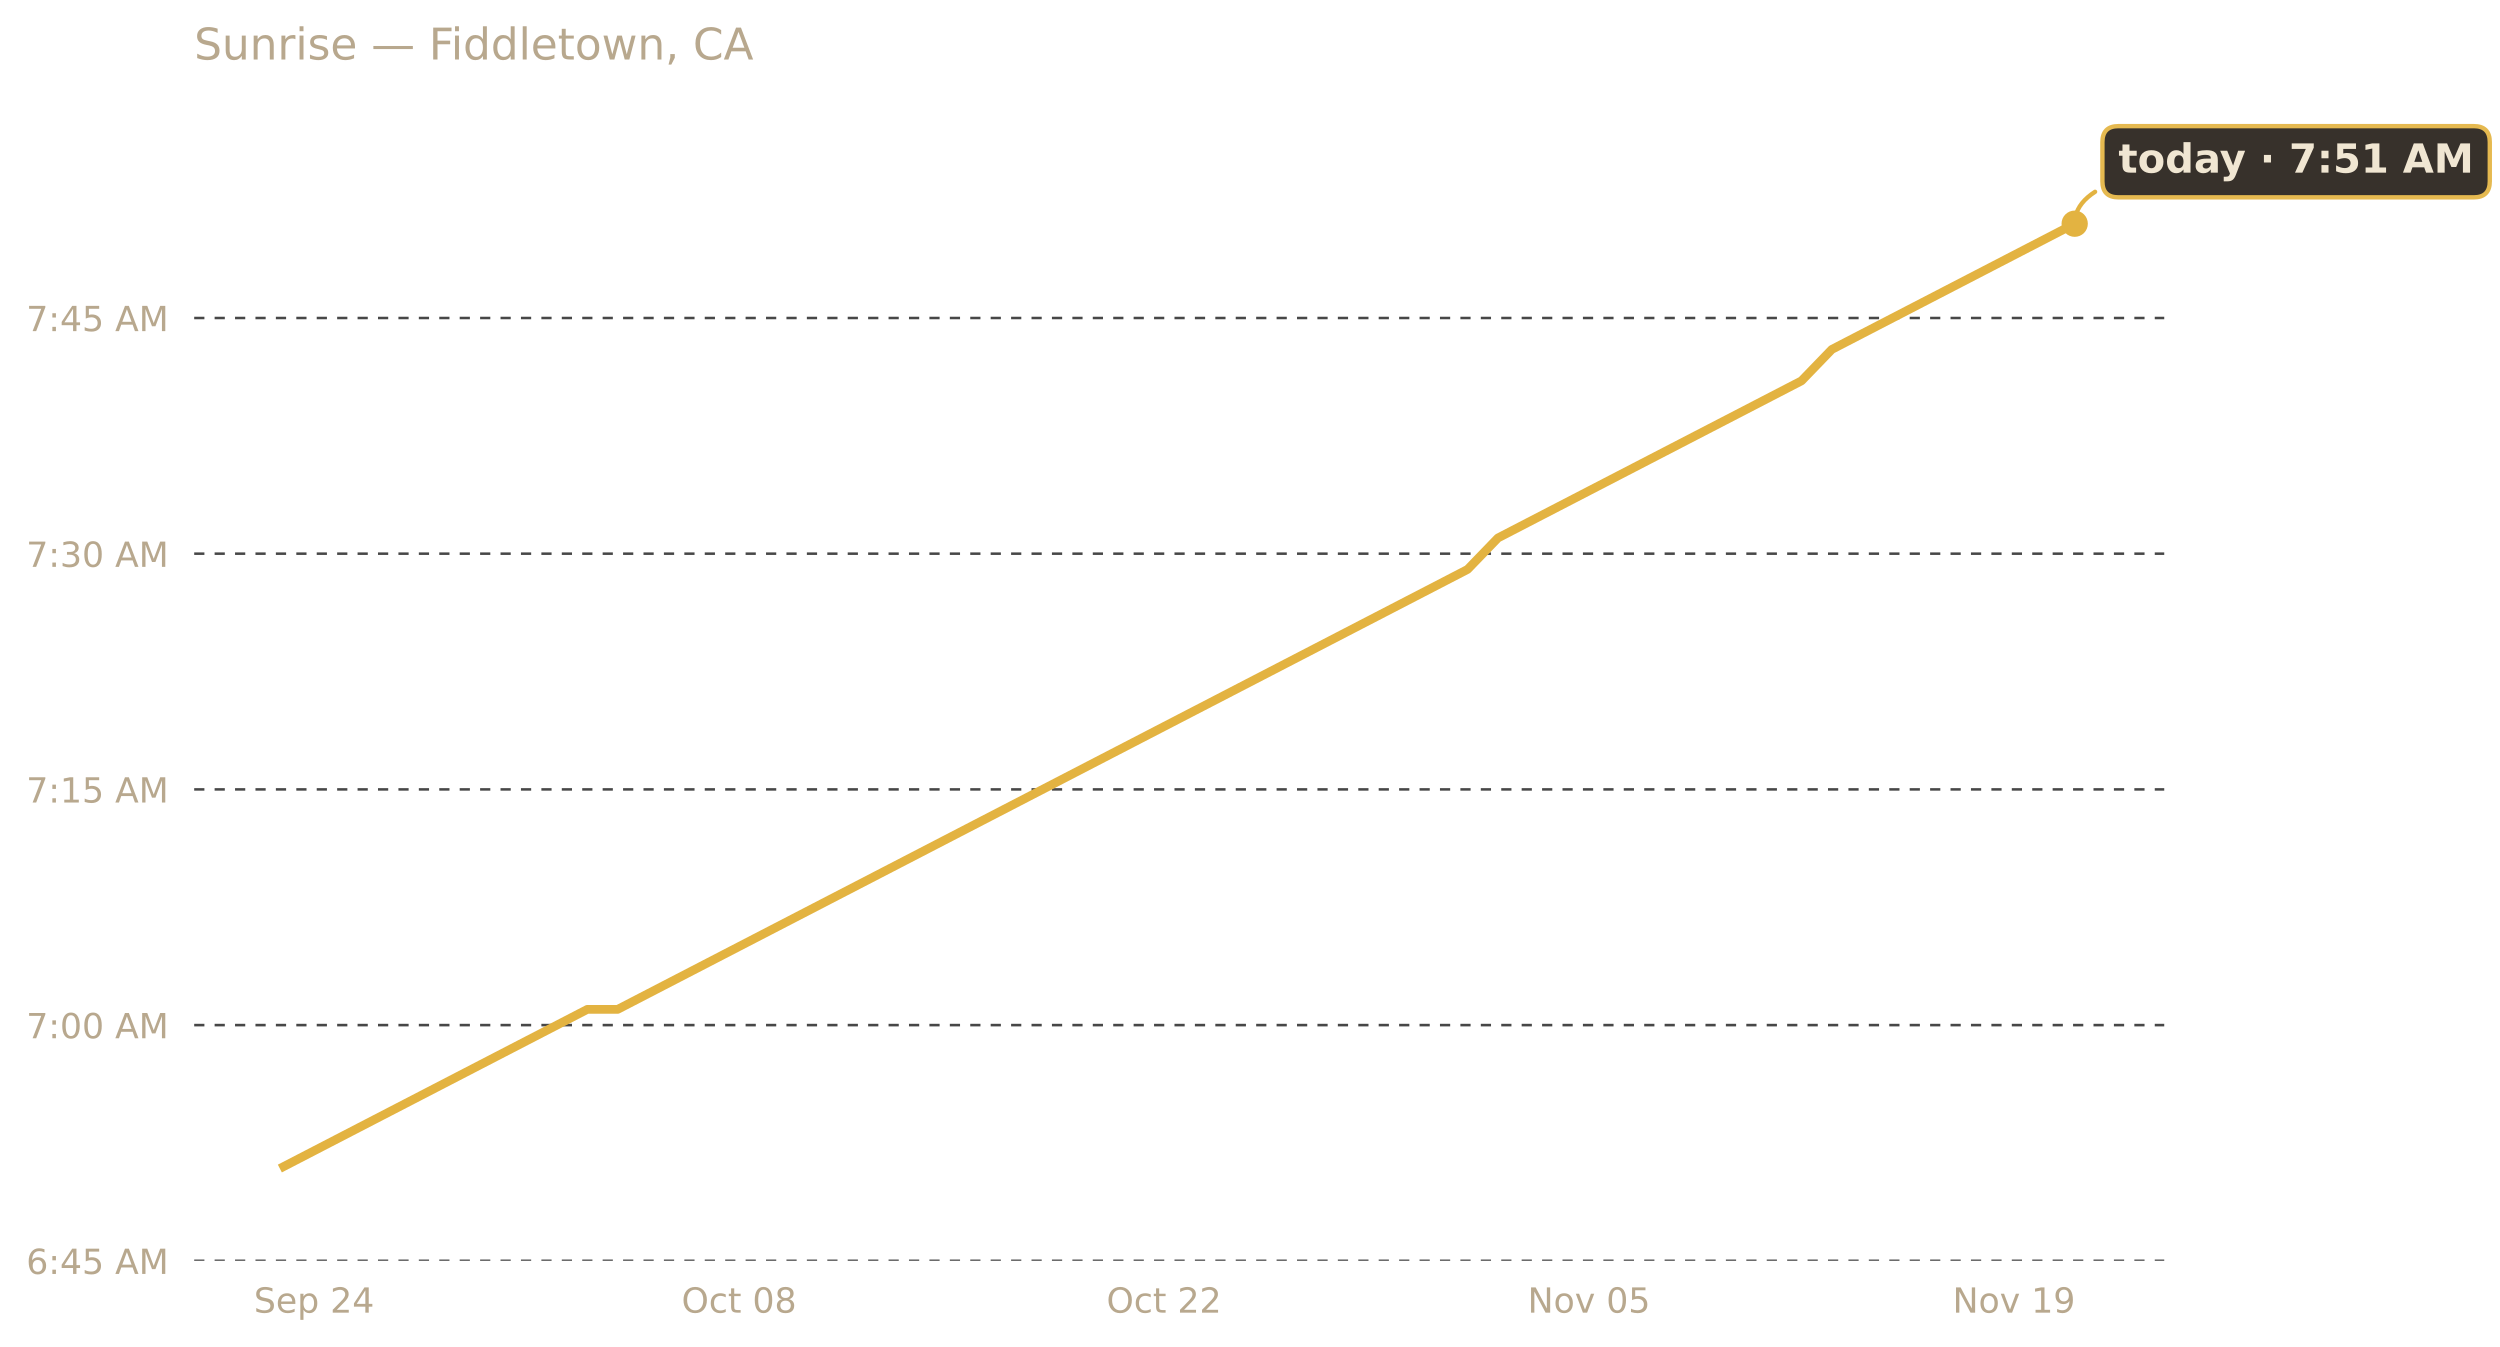
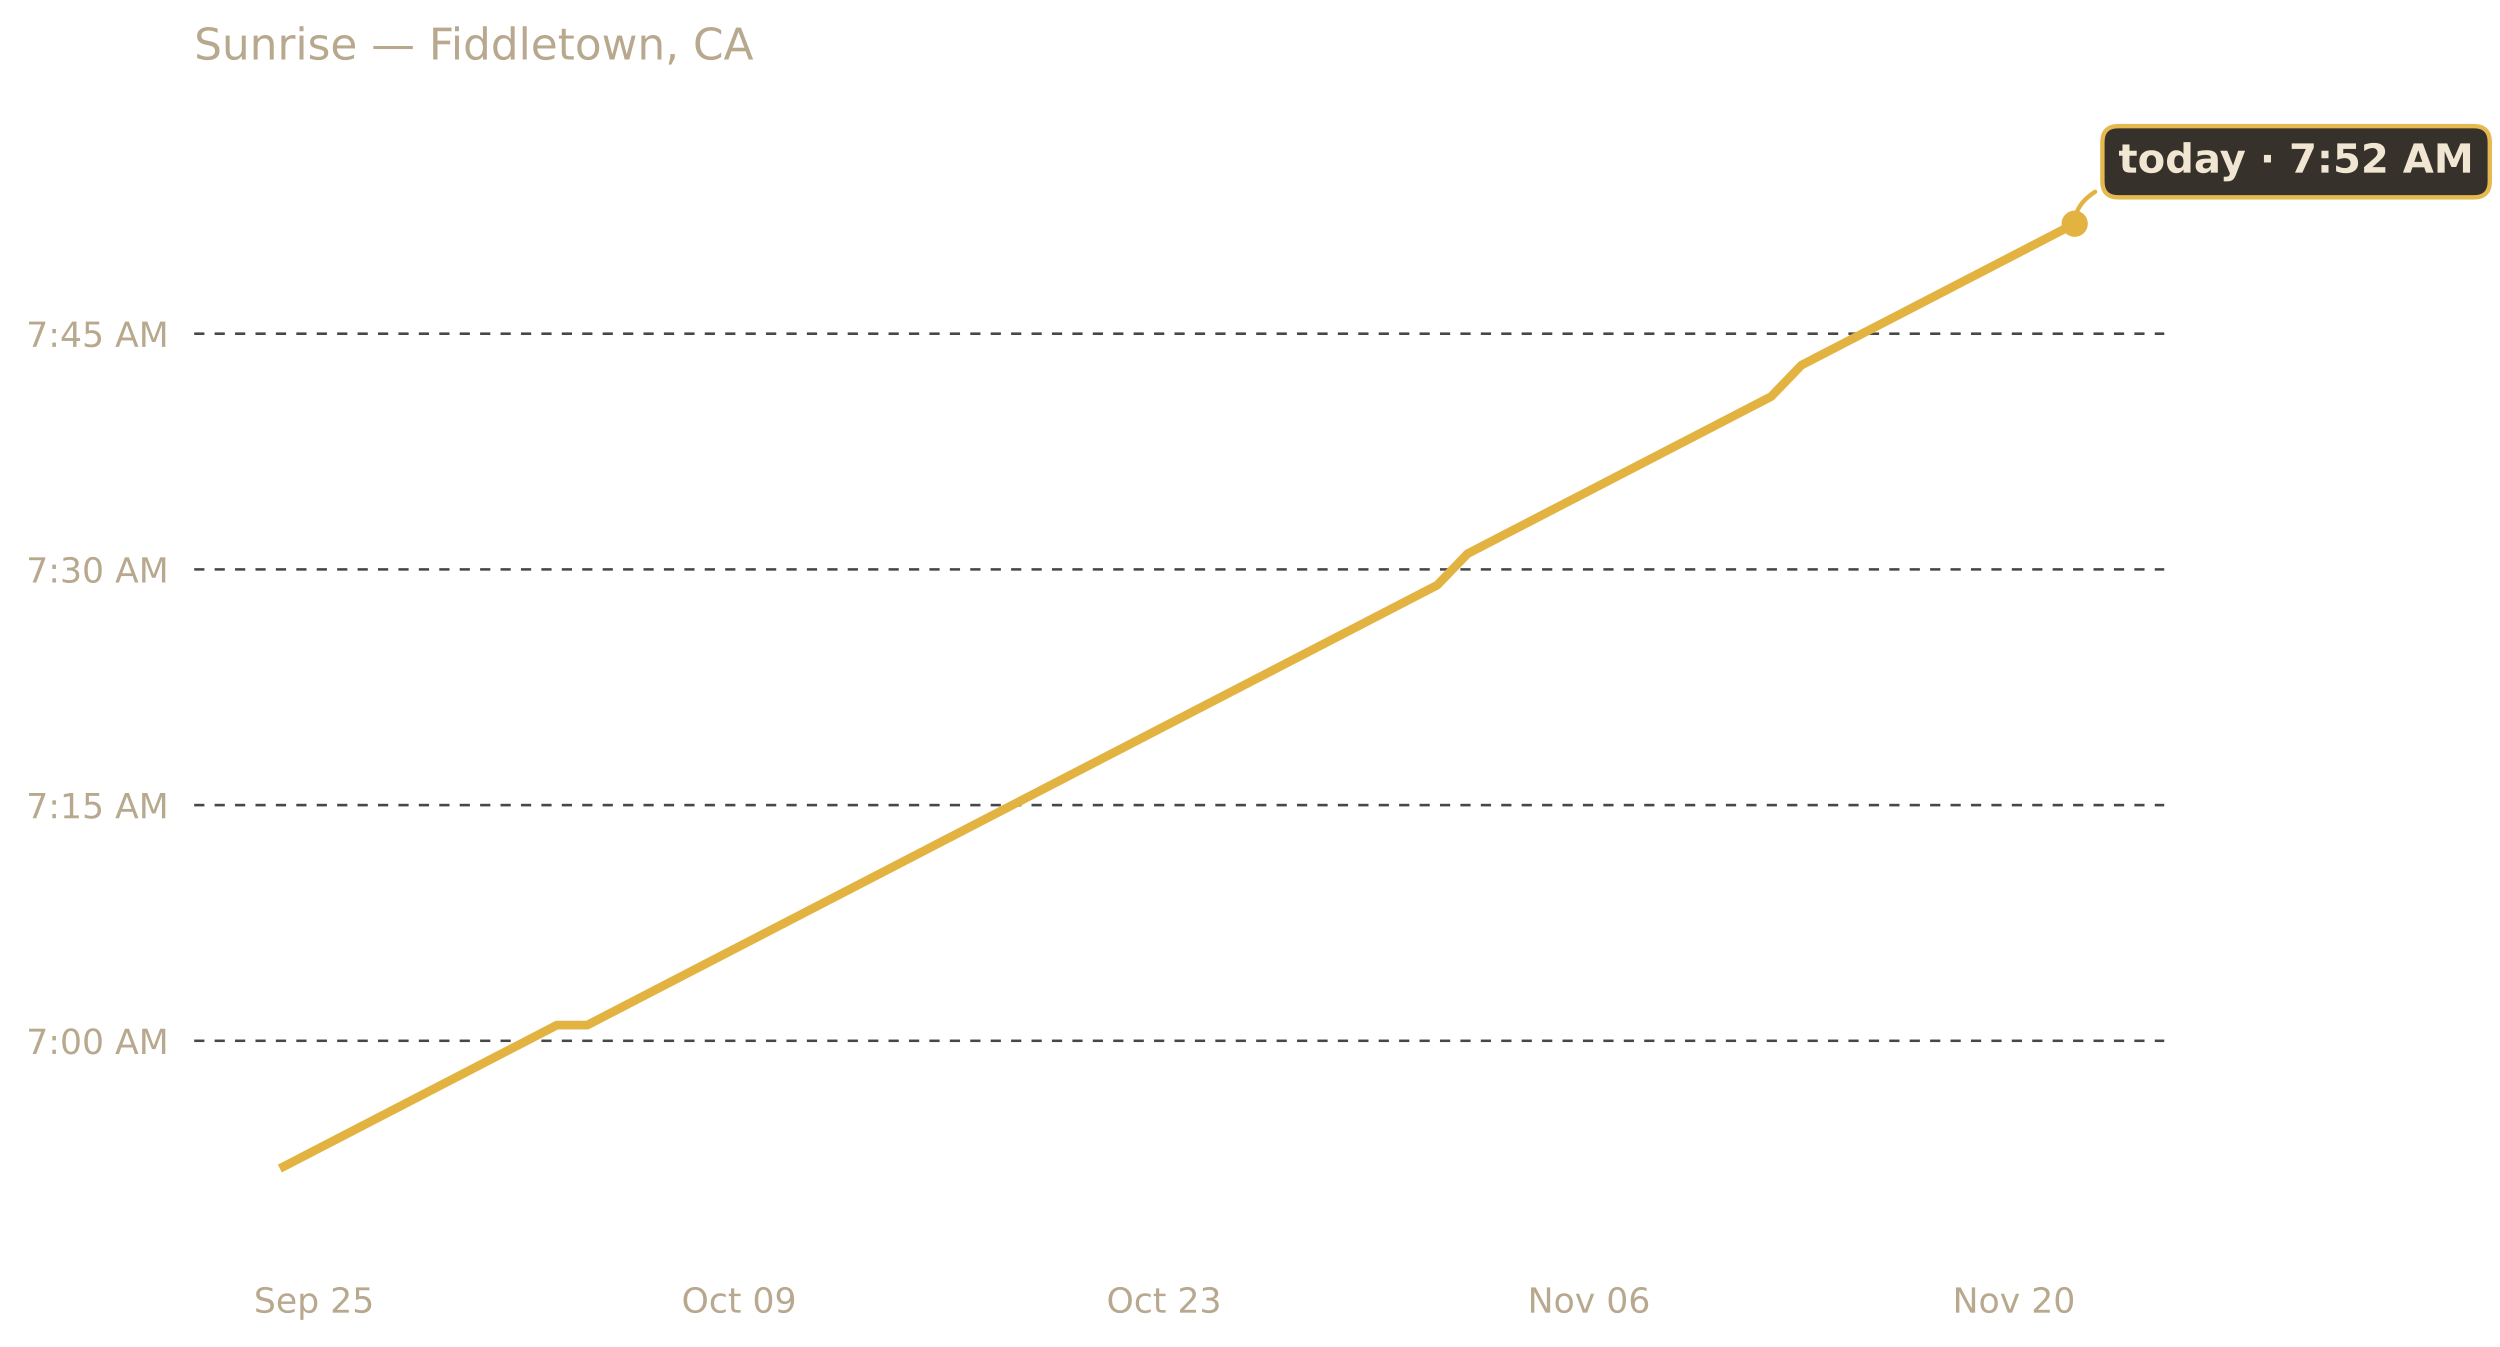
<svg xmlns="http://www.w3.org/2000/svg" xmlns:xlink="http://www.w3.org/1999/xlink" width="685.516pt" height="369.112pt" viewBox="0 0 685.516 369.112" version="1.1">
  <defs>
    <style type="text/css">*{stroke-linejoin: round; stroke-linecap: butt}</style>
  </defs>
  <g id="figure_1">
    <g id="patch_1">
      <path d="M 0 369.112  L 685.516 369.112  L 685.516 0  L 0 0  L 0 369.112  z " style="fill: none; opacity: 0" />
    </g>
    <g id="axes_1">
      <g id="patch_2">
        <path d="M 53.248 345.718  L 593.447 345.718  L 593.447 30.318  L 53.248 30.318  L 53.248 345.718  z " style="fill: none" />
      </g>
      <g id="matplotlib.axis_1">
        <g id="xtick_1">
          <g id="text_1">
            <g style="fill: #b8a88e" transform="translate(69.6183 359.9366) scale(0.095 -0.095)">
              <defs>
                <path id="DejaVuSans-53" d="M 3425 4513  L 3425 3897  Q 3066 4069 2747 4153  Q 2428 4238 2131 4238  Q 1616 4238 1336 4038  Q 1056 3838 1056 3469  Q 1056 3159 1242 3001  Q 1428 2844 1947 2747  L 2328 2669  Q 3034 2534 3370 2195  Q 3706 1856 3706 1288  Q 3706 609 3251 259  Q 2797 -91 1919 -91  Q 1588 -91 1214 -16  Q 841 59 441 206  L 441 856  Q 825 641 1194 531  Q 1563 422 1919 422  Q 2459 422 2753 634  Q 3047 847 3047 1241  Q 3047 1584 2836 1778  Q 2625 1972 2144 2069  L 1759 2144  Q 1053 2284 737 2584  Q 422 2884 422 3419  Q 422 4038 858 4394  Q 1294 4750 2059 4750  Q 2388 4750 2728 4690  Q 3069 4631 3425 4513  z " transform="scale(0.015625)" />
                <path id="DejaVuSans-65" d="M 3597 1894  L 3597 1613  L 953 1613  Q 991 1019 1311 708  Q 1631 397 2203 397  Q 2534 397 2845 478  Q 3156 559 3463 722  L 3463 178  Q 3153 47 2828 -22  Q 2503 -91 2169 -91  Q 1331 -91 842 396  Q 353 884 353 1716  Q 353 2575 817 3079  Q 1281 3584 2069 3584  Q 2775 3584 3186 3129  Q 3597 2675 3597 1894  z M 3022 2063  Q 3016 2534 2758 2815  Q 2500 3097 2075 3097  Q 1594 3097 1305 2825  Q 1016 2553 972 2059  L 3022 2063  z " transform="scale(0.015625)" />
                <path id="DejaVuSans-70" d="M 1159 525  L 1159 -1331  L 581 -1331  L 581 3500  L 1159 3500  L 1159 2969  Q 1341 3281 1617 3432  Q 1894 3584 2278 3584  Q 2916 3584 3314 3078  Q 3713 2572 3713 1747  Q 3713 922 3314 415  Q 2916 -91 2278 -91  Q 1894 -91 1617 61  Q 1341 213 1159 525  z M 3116 1747  Q 3116 2381 2855 2742  Q 2594 3103 2138 3103  Q 1681 3103 1420 2742  Q 1159 2381 1159 1747  Q 1159 1113 1420 752  Q 1681 391 2138 391  Q 2594 391 2855 752  Q 3116 1113 3116 1747  z " transform="scale(0.015625)" />
                <path id="DejaVuSans-20" transform="scale(0.015625)" />
                <path id="DejaVuSans-32" d="M 1228 531  L 3431 531  L 3431 0  L 469 0  L 469 531  Q 828 903 1448 1529  Q 2069 2156 2228 2338  Q 2531 2678 2651 2914  Q 2772 3150 2772 3378  Q 2772 3750 2511 3984  Q 2250 4219 1831 4219  Q 1534 4219 1204 4116  Q 875 4013 500 3803  L 500 4441  Q 881 4594 1212 4672  Q 1544 4750 1819 4750  Q 2544 4750 2975 4387  Q 3406 4025 3406 3419  Q 3406 3131 3298 2873  Q 3191 2616 2906 2266  Q 2828 2175 2409 1742  Q 1991 1309 1228 531  z " transform="scale(0.015625)" />
-                 <path id="DejaVuSans-34" d="M 2419 4116  L 825 1625  L 2419 1625  L 2419 4116  z M 2253 4666  L 3047 4666  L 3047 1625  L 3713 1625  L 3713 1100  L 3047 1100  L 3047 0  L 2419 0  L 2419 1100  L 313 1100  L 313 1709  L 2253 4666  z " transform="scale(0.015625)" />
+                 <path id="DejaVuSans-35" d="M 691 4666  L 3169 4666  L 3169 4134  L 1269 4134  L 1269 2991  Q 1406 3038 1543 3061  Q 1681 3084 1819 3084  Q 2600 3084 3056 2656  Q 3513 2228 3513 1497  Q 3513 744 3044 326  Q 2575 -91 1722 -91  Q 1428 -91 1123 -41  Q 819 9 494 109  L 494 744  Q 775 591 1075 516  Q 1375 441 1709 441  Q 2250 441 2565 725  Q 2881 1009 2881 1497  Q 2881 1984 2565 2268  Q 2250 2553 1709 2553  Q 1456 2553 1204 2497  Q 953 2441 691 2322  L 691 4666  z " transform="scale(0.015625)" />
              </defs>
              <use xlink:href="#DejaVuSans-53" />
              <use xlink:href="#DejaVuSans-65" x="63.477" />
              <use xlink:href="#DejaVuSans-70" x="125" />
              <use xlink:href="#DejaVuSans-20" x="188.477" />
              <use xlink:href="#DejaVuSans-32" x="220.264" />
-               <use xlink:href="#DejaVuSans-34" x="283.887" />
+               <use xlink:href="#DejaVuSans-35" x="283.887" />
            </g>
          </g>
        </g>
        <g id="xtick_2">
          <g id="text_2">
            <g style="fill: #b8a88e" transform="translate(186.8889 359.9366) scale(0.095 -0.095)">
              <defs>
                <path id="DejaVuSans-4f" d="M 2522 4238  Q 1834 4238 1429 3725  Q 1025 3213 1025 2328  Q 1025 1447 1429 934  Q 1834 422 2522 422  Q 3209 422 3611 934  Q 4013 1447 4013 2328  Q 4013 3213 3611 3725  Q 3209 4238 2522 4238  z M 2522 4750  Q 3503 4750 4090 4092  Q 4678 3434 4678 2328  Q 4678 1225 4090 567  Q 3503 -91 2522 -91  Q 1538 -91 948 565  Q 359 1222 359 2328  Q 359 3434 948 4092  Q 1538 4750 2522 4750  z " transform="scale(0.015625)" />
                <path id="DejaVuSans-63" d="M 3122 3366  L 3122 2828  Q 2878 2963 2633 3030  Q 2388 3097 2138 3097  Q 1578 3097 1268 2742  Q 959 2388 959 1747  Q 959 1106 1268 751  Q 1578 397 2138 397  Q 2388 397 2633 464  Q 2878 531 3122 666  L 3122 134  Q 2881 22 2623 -34  Q 2366 -91 2075 -91  Q 1284 -91 818 406  Q 353 903 353 1747  Q 353 2603 823 3093  Q 1294 3584 2113 3584  Q 2378 3584 2631 3529  Q 2884 3475 3122 3366  z " transform="scale(0.015625)" />
                <path id="DejaVuSans-74" d="M 1172 4494  L 1172 3500  L 2356 3500  L 2356 3053  L 1172 3053  L 1172 1153  Q 1172 725 1289 603  Q 1406 481 1766 481  L 2356 481  L 2356 0  L 1766 0  Q 1100 0 847 248  Q 594 497 594 1153  L 594 3053  L 172 3053  L 172 3500  L 594 3500  L 594 4494  L 1172 4494  z " transform="scale(0.015625)" />
                <path id="DejaVuSans-30" d="M 2034 4250  Q 1547 4250 1301 3770  Q 1056 3291 1056 2328  Q 1056 1369 1301 889  Q 1547 409 2034 409  Q 2525 409 2770 889  Q 3016 1369 3016 2328  Q 3016 3291 2770 3770  Q 2525 4250 2034 4250  z M 2034 4750  Q 2819 4750 3233 4129  Q 3647 3509 3647 2328  Q 3647 1150 3233 529  Q 2819 -91 2034 -91  Q 1250 -91 836 529  Q 422 1150 422 2328  Q 422 3509 836 4129  Q 1250 4750 2034 4750  z " transform="scale(0.015625)" />
-                 <path id="DejaVuSans-38" d="M 2034 2216  Q 1584 2216 1326 1975  Q 1069 1734 1069 1313  Q 1069 891 1326 650  Q 1584 409 2034 409  Q 2484 409 2743 651  Q 3003 894 3003 1313  Q 3003 1734 2745 1975  Q 2488 2216 2034 2216  z M 1403 2484  Q 997 2584 770 2862  Q 544 3141 544 3541  Q 544 4100 942 4425  Q 1341 4750 2034 4750  Q 2731 4750 3128 4425  Q 3525 4100 3525 3541  Q 3525 3141 3298 2862  Q 3072 2584 2669 2484  Q 3125 2378 3379 2068  Q 3634 1759 3634 1313  Q 3634 634 3220 271  Q 2806 -91 2034 -91  Q 1263 -91 848 271  Q 434 634 434 1313  Q 434 1759 690 2068  Q 947 2378 1403 2484  z M 1172 3481  Q 1172 3119 1398 2916  Q 1625 2713 2034 2713  Q 2441 2713 2670 2916  Q 2900 3119 2900 3481  Q 2900 3844 2670 4047  Q 2441 4250 2034 4250  Q 1625 4250 1398 4047  Q 1172 3844 1172 3481  z " transform="scale(0.015625)" />
+                 <path id="DejaVuSans-39" d="M 703 97  L 703 672  Q 941 559 1184 500  Q 1428 441 1663 441  Q 2288 441 2617 861  Q 2947 1281 2994 2138  Q 2813 1869 2534 1725  Q 2256 1581 1919 1581  Q 1219 1581 811 2004  Q 403 2428 403 3163  Q 403 3881 828 4315  Q 1253 4750 1959 4750  Q 2769 4750 3195 4129  Q 3622 3509 3622 2328  Q 3622 1225 3098 567  Q 2575 -91 1691 -91  Q 1453 -91 1209 -44  Q 966 3 703 97  z M 1959 2075  Q 2384 2075 2632 2365  Q 2881 2656 2881 3163  Q 2881 3666 2632 3958  Q 2384 4250 1959 4250  Q 1534 4250 1286 3958  Q 1038 3666 1038 3163  Q 1038 2656 1286 2365  Q 1534 2075 1959 2075  z " transform="scale(0.015625)" />
              </defs>
              <use xlink:href="#DejaVuSans-4f" />
              <use xlink:href="#DejaVuSans-63" x="78.711" />
              <use xlink:href="#DejaVuSans-74" x="133.691" />
              <use xlink:href="#DejaVuSans-20" x="172.9" />
              <use xlink:href="#DejaVuSans-30" x="204.688" />
-               <use xlink:href="#DejaVuSans-38" x="268.311" />
+               <use xlink:href="#DejaVuSans-39" x="268.311" />
            </g>
          </g>
        </g>
        <g id="xtick_3">
          <g id="text_3">
            <g style="fill: #b8a88e" transform="translate(303.4187 359.9366) scale(0.095 -0.095)">
+               <defs>
+                 <path id="DejaVuSans-33" d="M 2597 2516  Q 3050 2419 3304 2112  Q 3559 1806 3559 1356  Q 3559 666 3084 287  Q 2609 -91 1734 -91  Q 1441 -91 1130 -33  Q 819 25 488 141  L 488 750  Q 750 597 1062 519  Q 1375 441 1716 441  Q 2309 441 2620 675  Q 2931 909 2931 1356  Q 2931 1769 2642 2001  Q 2353 2234 1838 2234  L 1294 2234  L 1294 2753  L 1863 2753  Q 2328 2753 2575 2939  Q 2822 3125 2822 3475  Q 2822 3834 2567 4026  Q 2313 4219 1838 4219  Q 1578 4219 1281 4162  Q 984 4106 628 3988  L 628 4550  Q 988 4650 1302 4700  Q 1616 4750 1894 4750  Q 2613 4750 3031 4423  Q 3450 4097 3450 3541  Q 3450 3153 3228 2886  Q 3006 2619 2597 2516  z " transform="scale(0.015625)" />
+               </defs>
              <use xlink:href="#DejaVuSans-4f" />
              <use xlink:href="#DejaVuSans-63" x="78.711" />
              <use xlink:href="#DejaVuSans-74" x="133.691" />
              <use xlink:href="#DejaVuSans-20" x="172.9" />
              <use xlink:href="#DejaVuSans-32" x="204.688" />
-               <use xlink:href="#DejaVuSans-32" x="268.311" />
+               <use xlink:href="#DejaVuSans-33" x="268.311" />
            </g>
          </g>
        </g>
        <g id="xtick_4">
          <g id="text_4">
            <g style="fill: #b8a88e" transform="translate(418.8902 359.9366) scale(0.095 -0.095)">
              <defs>
                <path id="DejaVuSans-4e" d="M 628 4666  L 1478 4666  L 3547 763  L 3547 4666  L 4159 4666  L 4159 0  L 3309 0  L 1241 3903  L 1241 0  L 628 0  L 628 4666  z " transform="scale(0.015625)" />
                <path id="DejaVuSans-6f" d="M 1959 3097  Q 1497 3097 1228 2736  Q 959 2375 959 1747  Q 959 1119 1226 758  Q 1494 397 1959 397  Q 2419 397 2687 759  Q 2956 1122 2956 1747  Q 2956 2369 2687 2733  Q 2419 3097 1959 3097  z M 1959 3584  Q 2709 3584 3137 3096  Q 3566 2609 3566 1747  Q 3566 888 3137 398  Q 2709 -91 1959 -91  Q 1206 -91 779 398  Q 353 888 353 1747  Q 353 2609 779 3096  Q 1206 3584 1959 3584  z " transform="scale(0.015625)" />
                <path id="DejaVuSans-76" d="M 191 3500  L 800 3500  L 1894 563  L 2988 3500  L 3597 3500  L 2284 0  L 1503 0  L 191 3500  z " transform="scale(0.015625)" />
-                 <path id="DejaVuSans-35" d="M 691 4666  L 3169 4666  L 3169 4134  L 1269 4134  L 1269 2991  Q 1406 3038 1543 3061  Q 1681 3084 1819 3084  Q 2600 3084 3056 2656  Q 3513 2228 3513 1497  Q 3513 744 3044 326  Q 2575 -91 1722 -91  Q 1428 -91 1123 -41  Q 819 9 494 109  L 494 744  Q 775 591 1075 516  Q 1375 441 1709 441  Q 2250 441 2565 725  Q 2881 1009 2881 1497  Q 2881 1984 2565 2268  Q 2250 2553 1709 2553  Q 1456 2553 1204 2497  Q 953 2441 691 2322  L 691 4666  z " transform="scale(0.015625)" />
+                 <path id="DejaVuSans-36" d="M 2113 2584  Q 1688 2584 1439 2293  Q 1191 2003 1191 1497  Q 1191 994 1439 701  Q 1688 409 2113 409  Q 2538 409 2786 701  Q 3034 994 3034 1497  Q 3034 2003 2786 2293  Q 2538 2584 2113 2584  z M 3366 4563  L 3366 3988  Q 3128 4100 2886 4159  Q 2644 4219 2406 4219  Q 1781 4219 1451 3797  Q 1122 3375 1075 2522  Q 1259 2794 1537 2939  Q 1816 3084 2150 3084  Q 2853 3084 3261 2657  Q 3669 2231 3669 1497  Q 3669 778 3244 343  Q 2819 -91 2113 -91  Q 1303 -91 875 529  Q 447 1150 447 2328  Q 447 3434 972 4092  Q 1497 4750 2381 4750  Q 2619 4750 2861 4703  Q 3103 4656 3366 4563  z " transform="scale(0.015625)" />
              </defs>
              <use xlink:href="#DejaVuSans-4e" />
              <use xlink:href="#DejaVuSans-6f" x="74.805" />
              <use xlink:href="#DejaVuSans-76" x="135.986" />
              <use xlink:href="#DejaVuSans-20" x="195.166" />
              <use xlink:href="#DejaVuSans-30" x="226.953" />
-               <use xlink:href="#DejaVuSans-35" x="290.576" />
+               <use xlink:href="#DejaVuSans-36" x="290.576" />
            </g>
          </g>
        </g>
        <g id="xtick_5">
          <g id="text_5">
            <g style="fill: #b8a88e" transform="translate(535.42 359.9366) scale(0.095 -0.095)">
-               <defs>
-                 <path id="DejaVuSans-31" d="M 794 531  L 1825 531  L 1825 4091  L 703 3866  L 703 4441  L 1819 4666  L 2450 4666  L 2450 531  L 3481 531  L 3481 0  L 794 0  L 794 531  z " transform="scale(0.015625)" />
-                 <path id="DejaVuSans-39" d="M 703 97  L 703 672  Q 941 559 1184 500  Q 1428 441 1663 441  Q 2288 441 2617 861  Q 2947 1281 2994 2138  Q 2813 1869 2534 1725  Q 2256 1581 1919 1581  Q 1219 1581 811 2004  Q 403 2428 403 3163  Q 403 3881 828 4315  Q 1253 4750 1959 4750  Q 2769 4750 3195 4129  Q 3622 3509 3622 2328  Q 3622 1225 3098 567  Q 2575 -91 1691 -91  Q 1453 -91 1209 -44  Q 966 3 703 97  z M 1959 2075  Q 2384 2075 2632 2365  Q 2881 2656 2881 3163  Q 2881 3666 2632 3958  Q 2384 4250 1959 4250  Q 1534 4250 1286 3958  Q 1038 3666 1038 3163  Q 1038 2656 1286 2365  Q 1534 2075 1959 2075  z " transform="scale(0.015625)" />
-               </defs>
              <use xlink:href="#DejaVuSans-4e" />
              <use xlink:href="#DejaVuSans-6f" x="74.805" />
              <use xlink:href="#DejaVuSans-76" x="135.986" />
              <use xlink:href="#DejaVuSans-20" x="195.166" />
-               <use xlink:href="#DejaVuSans-31" x="226.953" />
-               <use xlink:href="#DejaVuSans-39" x="290.576" />
+               <use xlink:href="#DejaVuSans-32" x="226.953" />
+               <use xlink:href="#DejaVuSans-30" x="290.576" />
            </g>
          </g>
        </g>
      </g>
      <g id="matplotlib.axis_2">
        <g id="ytick_1">
          <g id="line2d_1">
-             <path d="M 53.248 345.718  L 593.447 345.718  " clip-path="url(#p0249811c44)" style="fill: none; stroke-dasharray: 2.8,2.8; stroke-dashoffset: 0; stroke: #474747; stroke-width: 0.7" />
+             <path d="M 53.248 285.396  L 593.447 285.396  " clip-path="url(#p1358a66a66)" style="fill: none; stroke-dasharray: 2.8,2.8; stroke-dashoffset: 0; stroke: #474747; stroke-width: 0.7" />
          </g>
          <g id="text_6">
-             <g style="fill: #b8a88e" transform="translate(7.2 349.3274) scale(0.095 -0.095)">
-               <defs>
-                 <path id="DejaVuSans-36" d="M 2113 2584  Q 1688 2584 1439 2293  Q 1191 2003 1191 1497  Q 1191 994 1439 701  Q 1688 409 2113 409  Q 2538 409 2786 701  Q 3034 994 3034 1497  Q 3034 2003 2786 2293  Q 2538 2584 2113 2584  z M 3366 4563  L 3366 3988  Q 3128 4100 2886 4159  Q 2644 4219 2406 4219  Q 1781 4219 1451 3797  Q 1122 3375 1075 2522  Q 1259 2794 1537 2939  Q 1816 3084 2150 3084  Q 2853 3084 3261 2657  Q 3669 2231 3669 1497  Q 3669 778 3244 343  Q 2819 -91 2113 -91  Q 1303 -91 875 529  Q 447 1150 447 2328  Q 447 3434 972 4092  Q 1497 4750 2381 4750  Q 2619 4750 2861 4703  Q 3103 4656 3366 4563  z " transform="scale(0.015625)" />
+             <g style="fill: #b8a88e" transform="translate(7.2 289.005) scale(0.095 -0.095)">
+               <defs>
+                 <path id="DejaVuSans-37" d="M 525 4666  L 3525 4666  L 3525 4397  L 1831 0  L 1172 0  L 2766 4134  L 525 4134  L 525 4666  z " transform="scale(0.015625)" />
                <path id="DejaVuSans-3a" d="M 750 794  L 1409 794  L 1409 0  L 750 0  L 750 794  z M 750 3309  L 1409 3309  L 1409 2516  L 750 2516  L 750 3309  z " transform="scale(0.015625)" />
                <path id="DejaVuSans-41" d="M 2188 4044  L 1331 1722  L 3047 1722  L 2188 4044  z M 1831 4666  L 2547 4666  L 4325 0  L 3669 0  L 3244 1197  L 1141 1197  L 716 0  L 50 0  L 1831 4666  z " transform="scale(0.015625)" />
                <path id="DejaVuSans-4d" d="M 628 4666  L 1569 4666  L 2759 1491  L 3956 4666  L 4897 4666  L 4897 0  L 4281 0  L 4281 4097  L 3078 897  L 2444 897  L 1241 4097  L 1241 0  L 628 0  L 628 4666  z " transform="scale(0.015625)" />
              </defs>
-               <use xlink:href="#DejaVuSans-36" />
+               <use xlink:href="#DejaVuSans-37" />
+               <use xlink:href="#DejaVuSans-3a" x="63.623" />
+               <use xlink:href="#DejaVuSans-30" x="97.314" />
+               <use xlink:href="#DejaVuSans-30" x="160.938" />
+               <use xlink:href="#DejaVuSans-20" x="224.561" />
+               <use xlink:href="#DejaVuSans-41" x="256.348" />
+               <use xlink:href="#DejaVuSans-4d" x="324.756" />
+             </g>
+           </g>
+         </g>
+         <g id="ytick_2">
+           <g id="line2d_2">
+             <path d="M 53.248 220.765  L 593.447 220.765  " clip-path="url(#p1358a66a66)" style="fill: none; stroke-dasharray: 2.8,2.8; stroke-dashoffset: 0; stroke: #474747; stroke-width: 0.7" />
+           </g>
+           <g id="text_7">
+             <g style="fill: #b8a88e" transform="translate(7.2 224.3738) scale(0.095 -0.095)">
+               <defs>
+                 <path id="DejaVuSans-31" d="M 794 531  L 1825 531  L 1825 4091  L 703 3866  L 703 4441  L 1819 4666  L 2450 4666  L 2450 531  L 3481 531  L 3481 0  L 794 0  L 794 531  z " transform="scale(0.015625)" />
+               </defs>
+               <use xlink:href="#DejaVuSans-37" />
+               <use xlink:href="#DejaVuSans-3a" x="63.623" />
+               <use xlink:href="#DejaVuSans-31" x="97.314" />
+               <use xlink:href="#DejaVuSans-35" x="160.938" />
+               <use xlink:href="#DejaVuSans-20" x="224.561" />
+               <use xlink:href="#DejaVuSans-41" x="256.348" />
+               <use xlink:href="#DejaVuSans-4d" x="324.756" />
+             </g>
+           </g>
+         </g>
+         <g id="ytick_3">
+           <g id="line2d_3">
+             <path d="M 53.248 156.133  L 593.447 156.133  " clip-path="url(#p1358a66a66)" style="fill: none; stroke-dasharray: 2.8,2.8; stroke-dashoffset: 0; stroke: #474747; stroke-width: 0.7" />
+           </g>
+           <g id="text_8">
+             <g style="fill: #b8a88e" transform="translate(7.2 159.7427) scale(0.095 -0.095)">
+               <use xlink:href="#DejaVuSans-37" />
+               <use xlink:href="#DejaVuSans-3a" x="63.623" />
+               <use xlink:href="#DejaVuSans-33" x="97.314" />
+               <use xlink:href="#DejaVuSans-30" x="160.938" />
+               <use xlink:href="#DejaVuSans-20" x="224.561" />
+               <use xlink:href="#DejaVuSans-41" x="256.348" />
+               <use xlink:href="#DejaVuSans-4d" x="324.756" />
+             </g>
+           </g>
+         </g>
+         <g id="ytick_4">
+           <g id="line2d_4">
+             <path d="M 53.248 91.502  L 593.447 91.502  " clip-path="url(#p1358a66a66)" style="fill: none; stroke-dasharray: 2.8,2.8; stroke-dashoffset: 0; stroke: #474747; stroke-width: 0.7" />
+           </g>
+           <g id="text_9">
+             <g style="fill: #b8a88e" transform="translate(7.2 95.11154) scale(0.095 -0.095)">
+               <defs>
+                 <path id="DejaVuSans-34" d="M 2419 4116  L 825 1625  L 2419 1625  L 2419 4116  z M 2253 4666  L 3047 4666  L 3047 1625  L 3713 1625  L 3713 1100  L 3047 1100  L 3047 0  L 2419 0  L 2419 1100  L 313 1100  L 313 1709  L 2253 4666  z " transform="scale(0.015625)" />
+               </defs>
+               <use xlink:href="#DejaVuSans-37" />
              <use xlink:href="#DejaVuSans-3a" x="63.623" />
              <use xlink:href="#DejaVuSans-34" x="97.314" />
              <use xlink:href="#DejaVuSans-35" x="160.938" />
              <use xlink:href="#DejaVuSans-20" x="224.561" />
              <use xlink:href="#DejaVuSans-41" x="256.348" />
              <use xlink:href="#DejaVuSans-4d" x="324.756" />
            </g>
          </g>
        </g>
-         <g id="ytick_2">
-           <g id="line2d_2">
-             <path d="M 53.248 281.087  L 593.447 281.087  " clip-path="url(#p0249811c44)" style="fill: none; stroke-dasharray: 2.8,2.8; stroke-dashoffset: 0; stroke: #474747; stroke-width: 0.7" />
-           </g>
-           <g id="text_7">
-             <g style="fill: #b8a88e" transform="translate(7.2 284.6962) scale(0.095 -0.095)">
-               <defs>
-                 <path id="DejaVuSans-37" d="M 525 4666  L 3525 4666  L 3525 4397  L 1831 0  L 1172 0  L 2766 4134  L 525 4134  L 525 4666  z " transform="scale(0.015625)" />
-               </defs>
-               <use xlink:href="#DejaVuSans-37" />
-               <use xlink:href="#DejaVuSans-3a" x="63.623" />
-               <use xlink:href="#DejaVuSans-30" x="97.314" />
-               <use xlink:href="#DejaVuSans-30" x="160.938" />
-               <use xlink:href="#DejaVuSans-20" x="224.561" />
-               <use xlink:href="#DejaVuSans-41" x="256.348" />
-               <use xlink:href="#DejaVuSans-4d" x="324.756" />
-             </g>
-           </g>
-         </g>
-         <g id="ytick_3">
-           <g id="line2d_3">
-             <path d="M 53.248 216.456  L 593.447 216.456  " clip-path="url(#p0249811c44)" style="fill: none; stroke-dasharray: 2.8,2.8; stroke-dashoffset: 0; stroke: #474747; stroke-width: 0.7" />
-           </g>
-           <g id="text_8">
-             <g style="fill: #b8a88e" transform="translate(7.2 220.0651) scale(0.095 -0.095)">
-               <use xlink:href="#DejaVuSans-37" />
-               <use xlink:href="#DejaVuSans-3a" x="63.623" />
-               <use xlink:href="#DejaVuSans-31" x="97.314" />
-               <use xlink:href="#DejaVuSans-35" x="160.938" />
-               <use xlink:href="#DejaVuSans-20" x="224.561" />
-               <use xlink:href="#DejaVuSans-41" x="256.348" />
-               <use xlink:href="#DejaVuSans-4d" x="324.756" />
-             </g>
-           </g>
-         </g>
-         <g id="ytick_4">
-           <g id="line2d_4">
-             <path d="M 53.248 151.825  L 593.447 151.825  " clip-path="url(#p0249811c44)" style="fill: none; stroke-dasharray: 2.8,2.8; stroke-dashoffset: 0; stroke: #474747; stroke-width: 0.7" />
-           </g>
-           <g id="text_9">
-             <g style="fill: #b8a88e" transform="translate(7.2 155.4339) scale(0.095 -0.095)">
-               <defs>
-                 <path id="DejaVuSans-33" d="M 2597 2516  Q 3050 2419 3304 2112  Q 3559 1806 3559 1356  Q 3559 666 3084 287  Q 2609 -91 1734 -91  Q 1441 -91 1130 -33  Q 819 25 488 141  L 488 750  Q 750 597 1062 519  Q 1375 441 1716 441  Q 2309 441 2620 675  Q 2931 909 2931 1356  Q 2931 1769 2642 2001  Q 2353 2234 1838 2234  L 1294 2234  L 1294 2753  L 1863 2753  Q 2328 2753 2575 2939  Q 2822 3125 2822 3475  Q 2822 3834 2567 4026  Q 2313 4219 1838 4219  Q 1578 4219 1281 4162  Q 984 4106 628 3988  L 628 4550  Q 988 4650 1302 4700  Q 1616 4750 1894 4750  Q 2613 4750 3031 4423  Q 3450 4097 3450 3541  Q 3450 3153 3228 2886  Q 3006 2619 2597 2516  z " transform="scale(0.015625)" />
-               </defs>
-               <use xlink:href="#DejaVuSans-37" />
-               <use xlink:href="#DejaVuSans-3a" x="63.623" />
-               <use xlink:href="#DejaVuSans-33" x="97.314" />
-               <use xlink:href="#DejaVuSans-30" x="160.938" />
-               <use xlink:href="#DejaVuSans-20" x="224.561" />
-               <use xlink:href="#DejaVuSans-41" x="256.348" />
-               <use xlink:href="#DejaVuSans-4d" x="324.756" />
-             </g>
-           </g>
-         </g>
-         <g id="ytick_5">
-           <g id="line2d_5">
-             <path d="M 53.248 87.194  L 593.447 87.194  " clip-path="url(#p0249811c44)" style="fill: none; stroke-dasharray: 2.8,2.8; stroke-dashoffset: 0; stroke: #474747; stroke-width: 0.7" />
-           </g>
-           <g id="text_10">
-             <g style="fill: #b8a88e" transform="translate(7.2 90.80279) scale(0.095 -0.095)">
-               <use xlink:href="#DejaVuSans-37" />
-               <use xlink:href="#DejaVuSans-3a" x="63.623" />
-               <use xlink:href="#DejaVuSans-34" x="97.314" />
-               <use xlink:href="#DejaVuSans-35" x="160.938" />
-               <use xlink:href="#DejaVuSans-20" x="224.561" />
-               <use xlink:href="#DejaVuSans-41" x="256.348" />
-               <use xlink:href="#DejaVuSans-4d" x="324.756" />
-             </g>
-           </g>
-         </g>
-       </g>
-       <g id="line2d_6">
-         <path d="M 77.802 319.866  L 86.126 315.557  L 94.45 311.248  L 102.773 306.939  L 111.097 302.631  L 119.42 298.322  L 127.744 294.013  L 136.067 289.704  L 144.391 285.396  L 152.715 281.087  L 161.038 276.778  L 169.362 276.778  L 177.685 272.469  L 186.009 268.161  L 194.332 263.852  L 202.656 259.543  L 210.979 255.235  L 219.303 250.926  L 227.627 246.617  L 235.95 242.308  L 244.274 238  L 252.597 233.691  L 260.921 229.382  L 269.244 225.073  L 277.568 220.765  L 285.891 216.456  L 294.215 212.147  L 302.539 207.838  L 310.862 203.53  L 319.186 199.221  L 327.509 194.912  L 335.833 190.603  L 344.156 186.295  L 352.48 181.986  L 360.804 177.677  L 369.127 173.368  L 377.451 169.06  L 385.774 164.751  L 394.098 160.442  L 402.421 156.133  L 410.745 147.516  L 419.068 143.207  L 427.392 138.898  L 435.716 134.59  L 444.039 130.281  L 452.363 125.972  L 460.686 121.663  L 469.01 117.355  L 477.333 113.046  L 485.657 108.737  L 493.981 104.429  L 502.304 95.811  L 510.628 91.502  L 518.951 87.194  L 527.275 82.885  L 535.598 78.576  L 543.922 74.267  L 552.245 69.959  L 560.569 65.65  L 568.893 61.341  " clip-path="url(#p0249811c44)" style="fill: none; stroke: #e3b341; stroke-width: 2.4; stroke-linecap: square" />
+       </g>
+       <g id="line2d_5">
+         <path d="M 77.802 319.866  L 86.126 315.557  L 94.45 311.248  L 102.773 306.939  L 111.097 302.631  L 119.42 298.322  L 127.744 294.013  L 136.067 289.704  L 144.391 285.396  L 152.715 281.087  L 161.038 281.087  L 169.362 276.778  L 177.685 272.469  L 186.009 268.161  L 194.332 263.852  L 202.656 259.543  L 210.979 255.235  L 219.303 250.926  L 227.627 246.617  L 235.95 242.308  L 244.274 238  L 252.597 233.691  L 260.921 229.382  L 269.244 225.073  L 277.568 220.765  L 285.891 216.456  L 294.215 212.147  L 302.539 207.838  L 310.862 203.53  L 319.186 199.221  L 327.509 194.912  L 335.833 190.603  L 344.156 186.295  L 352.48 181.986  L 360.804 177.677  L 369.127 173.368  L 377.451 169.06  L 385.774 164.751  L 394.098 160.442  L 402.421 151.825  L 410.745 147.516  L 419.068 143.207  L 427.392 138.898  L 435.716 134.59  L 444.039 130.281  L 452.363 125.972  L 460.686 121.663  L 469.01 117.355  L 477.333 113.046  L 485.657 108.737  L 493.981 100.12  L 502.304 95.811  L 510.628 91.502  L 518.951 87.194  L 527.275 82.885  L 535.598 78.576  L 543.922 74.267  L 552.245 69.959  L 560.569 65.65  L 568.893 61.341  " clip-path="url(#p1358a66a66)" style="fill: none; stroke: #e3b341; stroke-width: 2.4; stroke-linecap: square" />
      </g>
      <g id="patch_3">
        <path d="M 574.481 52.594  Q 570.003 55.472 569.113 59.354  " style="fill: none; stroke: #e3b341; stroke-width: 1.2; stroke-linecap: round" />
      </g>
-       <g id="text_11">
+       <g id="text_10">
        <g id="patch_4">
          <path d="M 580.893 54.115  L 678.316 54.115  Q 682.716 54.115 682.716 49.715  L 682.716 38.983  Q 682.716 34.583 678.316 34.583  L 580.893 34.583  Q 576.493 34.583 576.493 38.983  L 576.493 49.715  Q 576.493 54.115 580.893 54.115  z " style="fill: #262019; opacity: 0.92; stroke: #e3b341; stroke-width: 1.2; stroke-linejoin: miter" />
        </g>
        <g style="fill: #f0e6d2" transform="translate(580.8926 47.34108) scale(0.11 -0.11)">
          <defs>
            <path id="DejaVuSans-Bold-74" d="M 1759 4494  L 1759 3500  L 2913 3500  L 2913 2700  L 1759 2700  L 1759 1216  Q 1759 972 1856 886  Q 1953 800 2241 800  L 2816 800  L 2816 0  L 1856 0  Q 1194 0 917 276  Q 641 553 641 1216  L 641 2700  L 84 2700  L 84 3500  L 641 3500  L 641 4494  L 1759 4494  z " transform="scale(0.015625)" />
            <path id="DejaVuSans-Bold-6f" d="M 2203 2784  Q 1831 2784 1636 2517  Q 1441 2250 1441 1747  Q 1441 1244 1636 976  Q 1831 709 2203 709  Q 2569 709 2762 976  Q 2956 1244 2956 1747  Q 2956 2250 2762 2517  Q 2569 2784 2203 2784  z M 2203 3584  Q 3106 3584 3614 3096  Q 4122 2609 4122 1747  Q 4122 884 3614 396  Q 3106 -91 2203 -91  Q 1297 -91 786 396  Q 275 884 275 1747  Q 275 2609 786 3096  Q 1297 3584 2203 3584  z " transform="scale(0.015625)" />
            <path id="DejaVuSans-Bold-64" d="M 2919 2988  L 2919 4863  L 4044 4863  L 4044 0  L 2919 0  L 2919 506  Q 2688 197 2409 53  Q 2131 -91 1766 -91  Q 1119 -91 703 423  Q 288 938 288 1747  Q 288 2556 703 3070  Q 1119 3584 1766 3584  Q 2128 3584 2408 3439  Q 2688 3294 2919 2988  z M 2181 722  Q 2541 722 2730 984  Q 2919 1247 2919 1747  Q 2919 2247 2730 2509  Q 2541 2772 2181 2772  Q 1825 2772 1636 2509  Q 1447 2247 1447 1747  Q 1447 1247 1636 984  Q 1825 722 2181 722  z " transform="scale(0.015625)" />
            <path id="DejaVuSans-Bold-61" d="M 2106 1575  Q 1756 1575 1579 1456  Q 1403 1338 1403 1106  Q 1403 894 1545 773  Q 1688 653 1941 653  Q 2256 653 2472 879  Q 2688 1106 2688 1447  L 2688 1575  L 2106 1575  z M 3816 1997  L 3816 0  L 2688 0  L 2688 519  Q 2463 200 2181 54  Q 1900 -91 1497 -91  Q 953 -91 614 226  Q 275 544 275 1050  Q 275 1666 698 1953  Q 1122 2241 2028 2241  L 2688 2241  L 2688 2328  Q 2688 2594 2478 2717  Q 2269 2841 1825 2841  Q 1466 2841 1156 2769  Q 847 2697 581 2553  L 581 3406  Q 941 3494 1303 3539  Q 1666 3584 2028 3584  Q 2975 3584 3395 3211  Q 3816 2838 3816 1997  z " transform="scale(0.015625)" />
            <path id="DejaVuSans-Bold-79" d="M 78 3500  L 1197 3500  L 2138 1125  L 2938 3500  L 4056 3500  L 2584 -331  Q 2363 -916 2067 -1148  Q 1772 -1381 1288 -1381  L 641 -1381  L 641 -647  L 991 -647  Q 1275 -647 1404 -556  Q 1534 -466 1606 -231  L 1638 -134  L 78 3500  z " transform="scale(0.015625)" />
            <path id="DejaVuSans-Bold-20" transform="scale(0.015625)" />
            <path id="DejaVuSans-Bold-b7" d="M 653 2828  L 1778 2828  L 1778 1619  L 653 1619  L 653 2828  z " transform="scale(0.015625)" />
            <path id="DejaVuSans-Bold-37" d="M 428 4666  L 3944 4666  L 3944 3988  L 2125 0  L 953 0  L 2675 3781  L 428 3781  L 428 4666  z " transform="scale(0.015625)" />
            <path id="DejaVuSans-Bold-3a" d="M 716 3500  L 1844 3500  L 1844 2291  L 716 2291  L 716 3500  z M 716 1209  L 1844 1209  L 1844 0  L 716 0  L 716 1209  z " transform="scale(0.015625)" />
            <path id="DejaVuSans-Bold-35" d="M 678 4666  L 3669 4666  L 3669 3781  L 1638 3781  L 1638 3059  Q 1775 3097 1914 3117  Q 2053 3138 2203 3138  Q 3056 3138 3531 2711  Q 4006 2284 4006 1522  Q 4006 766 3489 337  Q 2972 -91 2053 -91  Q 1656 -91 1267 -14  Q 878 63 494 219  L 494 1166  Q 875 947 1217 837  Q 1559 728 1863 728  Q 2300 728 2551 942  Q 2803 1156 2803 1522  Q 2803 1891 2551 2103  Q 2300 2316 1863 2316  Q 1603 2316 1309 2248  Q 1016 2181 678 2041  L 678 4666  z " transform="scale(0.015625)" />
-             <path id="DejaVuSans-Bold-31" d="M 750 831  L 1813 831  L 1813 3847  L 722 3622  L 722 4441  L 1806 4666  L 2950 4666  L 2950 831  L 4013 831  L 4013 0  L 750 0  L 750 831  z " transform="scale(0.015625)" />
+             <path id="DejaVuSans-Bold-32" d="M 1844 884  L 3897 884  L 3897 0  L 506 0  L 506 884  L 2209 2388  Q 2438 2594 2547 2791  Q 2656 2988 2656 3200  Q 2656 3528 2436 3728  Q 2216 3928 1850 3928  Q 1569 3928 1234 3808  Q 900 3688 519 3450  L 519 4475  Q 925 4609 1322 4679  Q 1719 4750 2100 4750  Q 2938 4750 3402 4381  Q 3866 4013 3866 3353  Q 3866 2972 3669 2642  Q 3472 2313 2841 1759  L 1844 884  z " transform="scale(0.015625)" />
            <path id="DejaVuSans-Bold-41" d="M 3419 850  L 1538 850  L 1241 0  L 31 0  L 1759 4666  L 3194 4666  L 4922 0  L 3713 0  L 3419 850  z M 1838 1716  L 3116 1716  L 2478 3572  L 1838 1716  z " transform="scale(0.015625)" />
            <path id="DejaVuSans-Bold-4d" d="M 588 4666  L 2119 4666  L 3181 2169  L 4250 4666  L 5778 4666  L 5778 0  L 4641 0  L 4641 3413  L 3566 897  L 2803 897  L 1728 3413  L 1728 0  L 588 0  L 588 4666  z " transform="scale(0.015625)" />
          </defs>
          <use xlink:href="#DejaVuSans-Bold-74" />
          <use xlink:href="#DejaVuSans-Bold-6f" x="47.803" />
          <use xlink:href="#DejaVuSans-Bold-64" x="116.504" />
          <use xlink:href="#DejaVuSans-Bold-61" x="188.086" />
          <use xlink:href="#DejaVuSans-Bold-79" x="252.441" />
          <use xlink:href="#DejaVuSans-Bold-20" x="317.627" />
          <use xlink:href="#DejaVuSans-Bold-b7" x="352.441" />
          <use xlink:href="#DejaVuSans-Bold-20" x="390.43" />
          <use xlink:href="#DejaVuSans-Bold-37" x="425.244" />
          <use xlink:href="#DejaVuSans-Bold-3a" x="494.824" />
          <use xlink:href="#DejaVuSans-Bold-35" x="534.814" />
-           <use xlink:href="#DejaVuSans-Bold-31" x="604.395" />
+           <use xlink:href="#DejaVuSans-Bold-32" x="604.395" />
          <use xlink:href="#DejaVuSans-Bold-20" x="673.975" />
          <use xlink:href="#DejaVuSans-Bold-41" x="708.789" />
          <use xlink:href="#DejaVuSans-Bold-4d" x="786.182" />
        </g>
      </g>
-       <g id="text_12">
+       <g id="text_11">
        <g style="fill: #b8a88e" transform="translate(53.24797 16.31812) scale(0.12 -0.12)">
          <defs>
            <path id="DejaVuSans-75" d="M 544 1381  L 544 3500  L 1119 3500  L 1119 1403  Q 1119 906 1312 657  Q 1506 409 1894 409  Q 2359 409 2629 706  Q 2900 1003 2900 1516  L 2900 3500  L 3475 3500  L 3475 0  L 2900 0  L 2900 538  Q 2691 219 2414 64  Q 2138 -91 1772 -91  Q 1169 -91 856 284  Q 544 659 544 1381  z M 1991 3584  L 1991 3584  z " transform="scale(0.015625)" />
            <path id="DejaVuSans-6e" d="M 3513 2113  L 3513 0  L 2938 0  L 2938 2094  Q 2938 2591 2744 2837  Q 2550 3084 2163 3084  Q 1697 3084 1428 2787  Q 1159 2491 1159 1978  L 1159 0  L 581 0  L 581 3500  L 1159 3500  L 1159 2956  Q 1366 3272 1645 3428  Q 1925 3584 2291 3584  Q 2894 3584 3203 3211  Q 3513 2838 3513 2113  z " transform="scale(0.015625)" />
            <path id="DejaVuSans-72" d="M 2631 2963  Q 2534 3019 2420 3045  Q 2306 3072 2169 3072  Q 1681 3072 1420 2755  Q 1159 2438 1159 1844  L 1159 0  L 581 0  L 581 3500  L 1159 3500  L 1159 2956  Q 1341 3275 1631 3429  Q 1922 3584 2338 3584  Q 2397 3584 2469 3576  Q 2541 3569 2628 3553  L 2631 2963  z " transform="scale(0.015625)" />
            <path id="DejaVuSans-69" d="M 603 3500  L 1178 3500  L 1178 0  L 603 0  L 603 3500  z M 603 4863  L 1178 4863  L 1178 4134  L 603 4134  L 603 4863  z " transform="scale(0.015625)" />
            <path id="DejaVuSans-73" d="M 2834 3397  L 2834 2853  Q 2591 2978 2328 3040  Q 2066 3103 1784 3103  Q 1356 3103 1142 2972  Q 928 2841 928 2578  Q 928 2378 1081 2264  Q 1234 2150 1697 2047  L 1894 2003  Q 2506 1872 2764 1633  Q 3022 1394 3022 966  Q 3022 478 2636 193  Q 2250 -91 1575 -91  Q 1294 -91 989 -36  Q 684 19 347 128  L 347 722  Q 666 556 975 473  Q 1284 391 1588 391  Q 1994 391 2212 530  Q 2431 669 2431 922  Q 2431 1156 2273 1281  Q 2116 1406 1581 1522  L 1381 1569  Q 847 1681 609 1914  Q 372 2147 372 2553  Q 372 3047 722 3315  Q 1072 3584 1716 3584  Q 2034 3584 2315 3537  Q 2597 3491 2834 3397  z " transform="scale(0.015625)" />
            <path id="DejaVuSans-2014" d="M 313 1978  L 6088 1978  L 6088 1528  L 313 1528  L 313 1978  z " transform="scale(0.015625)" />
            <path id="DejaVuSans-46" d="M 628 4666  L 3309 4666  L 3309 4134  L 1259 4134  L 1259 2759  L 3109 2759  L 3109 2228  L 1259 2228  L 1259 0  L 628 0  L 628 4666  z " transform="scale(0.015625)" />
            <path id="DejaVuSans-64" d="M 2906 2969  L 2906 4863  L 3481 4863  L 3481 0  L 2906 0  L 2906 525  Q 2725 213 2448 61  Q 2172 -91 1784 -91  Q 1150 -91 751 415  Q 353 922 353 1747  Q 353 2572 751 3078  Q 1150 3584 1784 3584  Q 2172 3584 2448 3432  Q 2725 3281 2906 2969  z M 947 1747  Q 947 1113 1208 752  Q 1469 391 1925 391  Q 2381 391 2643 752  Q 2906 1113 2906 1747  Q 2906 2381 2643 2742  Q 2381 3103 1925 3103  Q 1469 3103 1208 2742  Q 947 2381 947 1747  z " transform="scale(0.015625)" />
            <path id="DejaVuSans-6c" d="M 603 4863  L 1178 4863  L 1178 0  L 603 0  L 603 4863  z " transform="scale(0.015625)" />
            <path id="DejaVuSans-77" d="M 269 3500  L 844 3500  L 1563 769  L 2278 3500  L 2956 3500  L 3675 769  L 4391 3500  L 4966 3500  L 4050 0  L 3372 0  L 2619 2869  L 1863 0  L 1184 0  L 269 3500  z " transform="scale(0.015625)" />
            <path id="DejaVuSans-2c" d="M 750 794  L 1409 794  L 1409 256  L 897 -744  L 494 -744  L 750 256  L 750 794  z " transform="scale(0.015625)" />
            <path id="DejaVuSans-43" d="M 4122 4306  L 4122 3641  Q 3803 3938 3442 4084  Q 3081 4231 2675 4231  Q 1875 4231 1450 3742  Q 1025 3253 1025 2328  Q 1025 1406 1450 917  Q 1875 428 2675 428  Q 3081 428 3442 575  Q 3803 722 4122 1019  L 4122 359  Q 3791 134 3420 21  Q 3050 -91 2638 -91  Q 1578 -91 968 557  Q 359 1206 359 2328  Q 359 3453 968 4101  Q 1578 4750 2638 4750  Q 3056 4750 3426 4639  Q 3797 4528 4122 4306  z " transform="scale(0.015625)" />
          </defs>
          <use xlink:href="#DejaVuSans-53" />
          <use xlink:href="#DejaVuSans-75" x="63.477" />
          <use xlink:href="#DejaVuSans-6e" x="126.855" />
          <use xlink:href="#DejaVuSans-72" x="190.234" />
          <use xlink:href="#DejaVuSans-69" x="231.348" />
          <use xlink:href="#DejaVuSans-73" x="259.131" />
          <use xlink:href="#DejaVuSans-65" x="311.23" />
          <use xlink:href="#DejaVuSans-20" x="372.754" />
          <use xlink:href="#DejaVuSans-2014" x="404.541" />
          <use xlink:href="#DejaVuSans-20" x="504.541" />
          <use xlink:href="#DejaVuSans-46" x="536.328" />
          <use xlink:href="#DejaVuSans-69" x="586.598" />
          <use xlink:href="#DejaVuSans-64" x="614.381" />
          <use xlink:href="#DejaVuSans-64" x="677.857" />
          <use xlink:href="#DejaVuSans-6c" x="741.334" />
          <use xlink:href="#DejaVuSans-65" x="769.117" />
          <use xlink:href="#DejaVuSans-74" x="830.641" />
          <use xlink:href="#DejaVuSans-6f" x="869.85" />
          <use xlink:href="#DejaVuSans-77" x="931.031" />
          <use xlink:href="#DejaVuSans-6e" x="1012.818" />
          <use xlink:href="#DejaVuSans-2c" x="1076.197" />
          <use xlink:href="#DejaVuSans-20" x="1107.984" />
          <use xlink:href="#DejaVuSans-43" x="1139.771" />
          <use xlink:href="#DejaVuSans-41" x="1209.596" />
        </g>
      </g>
      <g id="PathCollection_1">
        <defs>
-           <path id="m2b80010277" d="M 0 3.606  C 0.956 3.606 1.873 3.226 2.55 2.55  C 3.226 1.873 3.606 0.956 3.606 0  C 3.606 -0.956 3.226 -1.873 2.55 -2.55  C 1.873 -3.226 0.956 -3.606 0 -3.606  C -0.956 -3.606 -1.873 -3.226 -2.55 -2.55  C -3.226 -1.873 -3.606 -0.956 -3.606 0  C -3.606 0.956 -3.226 1.873 -2.55 2.55  C -1.873 3.226 -0.956 3.606 0 3.606  z " />
+           <path id="m3f131ef38d" d="M 0 3.606  C 0.956 3.606 1.873 3.226 2.55 2.55  C 3.226 1.873 3.606 0.956 3.606 0  C 3.606 -0.956 3.226 -1.873 2.55 -2.55  C 1.873 -3.226 0.956 -3.606 0 -3.606  C -0.956 -3.606 -1.873 -3.226 -2.55 -2.55  C -3.226 -1.873 -3.606 -0.956 -3.606 0  C -3.606 0.956 -3.226 1.873 -2.55 2.55  C -1.873 3.226 -0.956 3.606 0 3.606  z " />
        </defs>
-         <g clip-path="url(#p0249811c44)">
-           <use xlink:href="#m2b80010277" x="568.893" y="61.341" style="fill: #e3b341" />
+         <g clip-path="url(#p1358a66a66)">
+           <use xlink:href="#m3f131ef38d" x="568.893" y="61.341" style="fill: #e3b341" />
        </g>
      </g>
    </g>
  </g>
  <defs>
-     <clipPath id="p0249811c44">
+     <clipPath id="p1358a66a66">
      <rect x="53.248" y="30.318" width="540.199" height="315.4" />
    </clipPath>
  </defs>
</svg>
